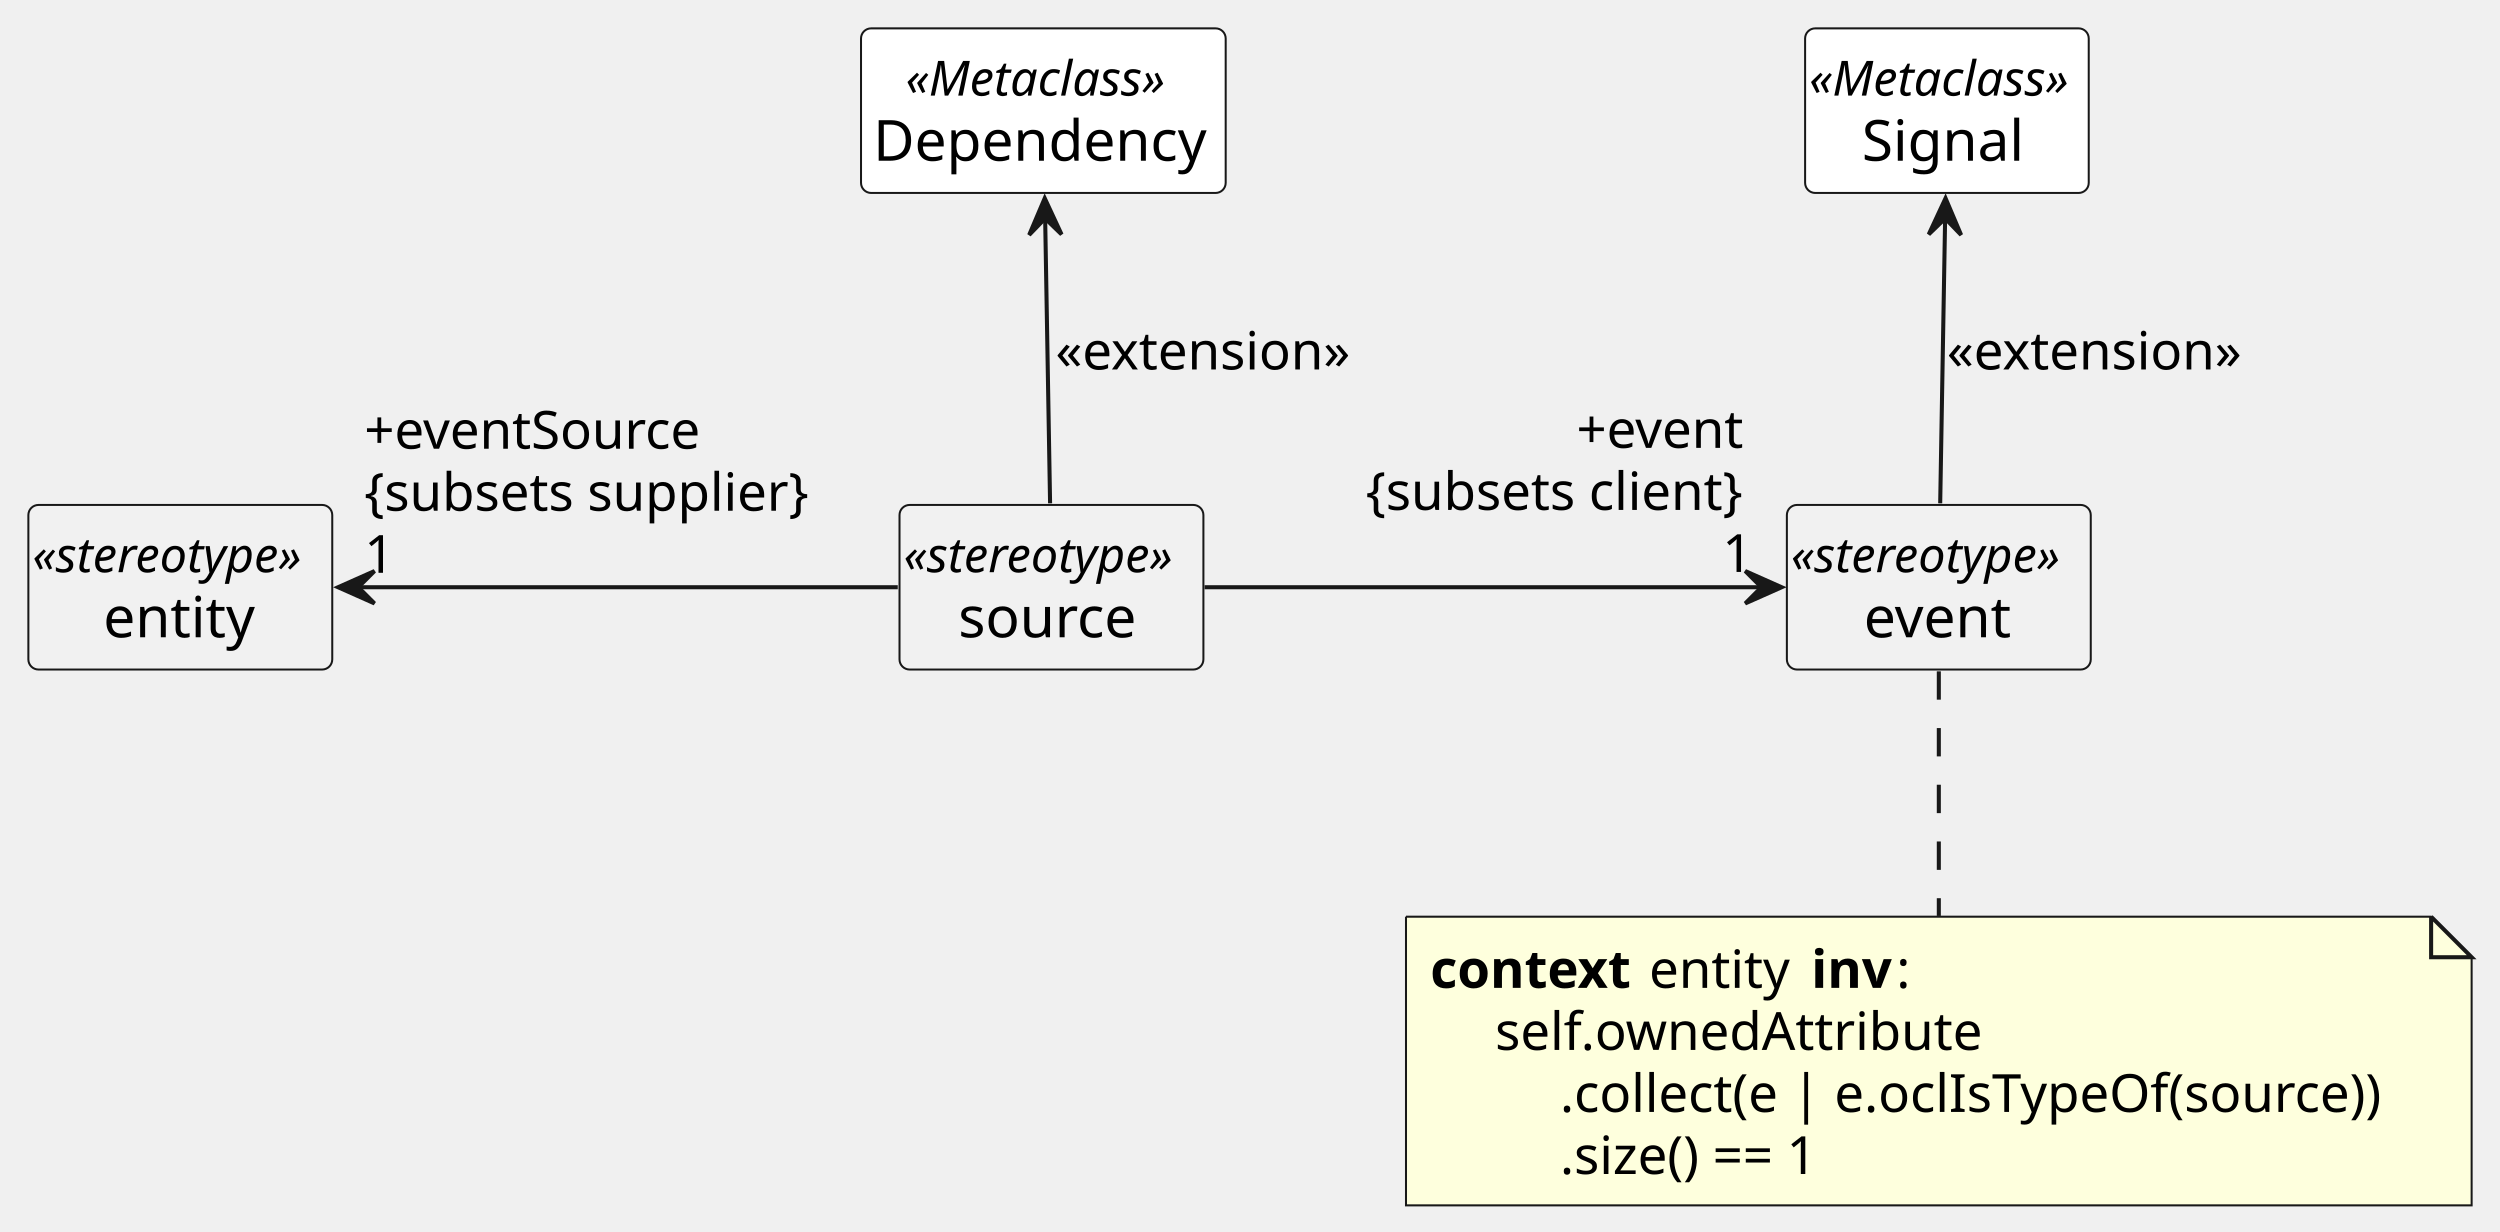
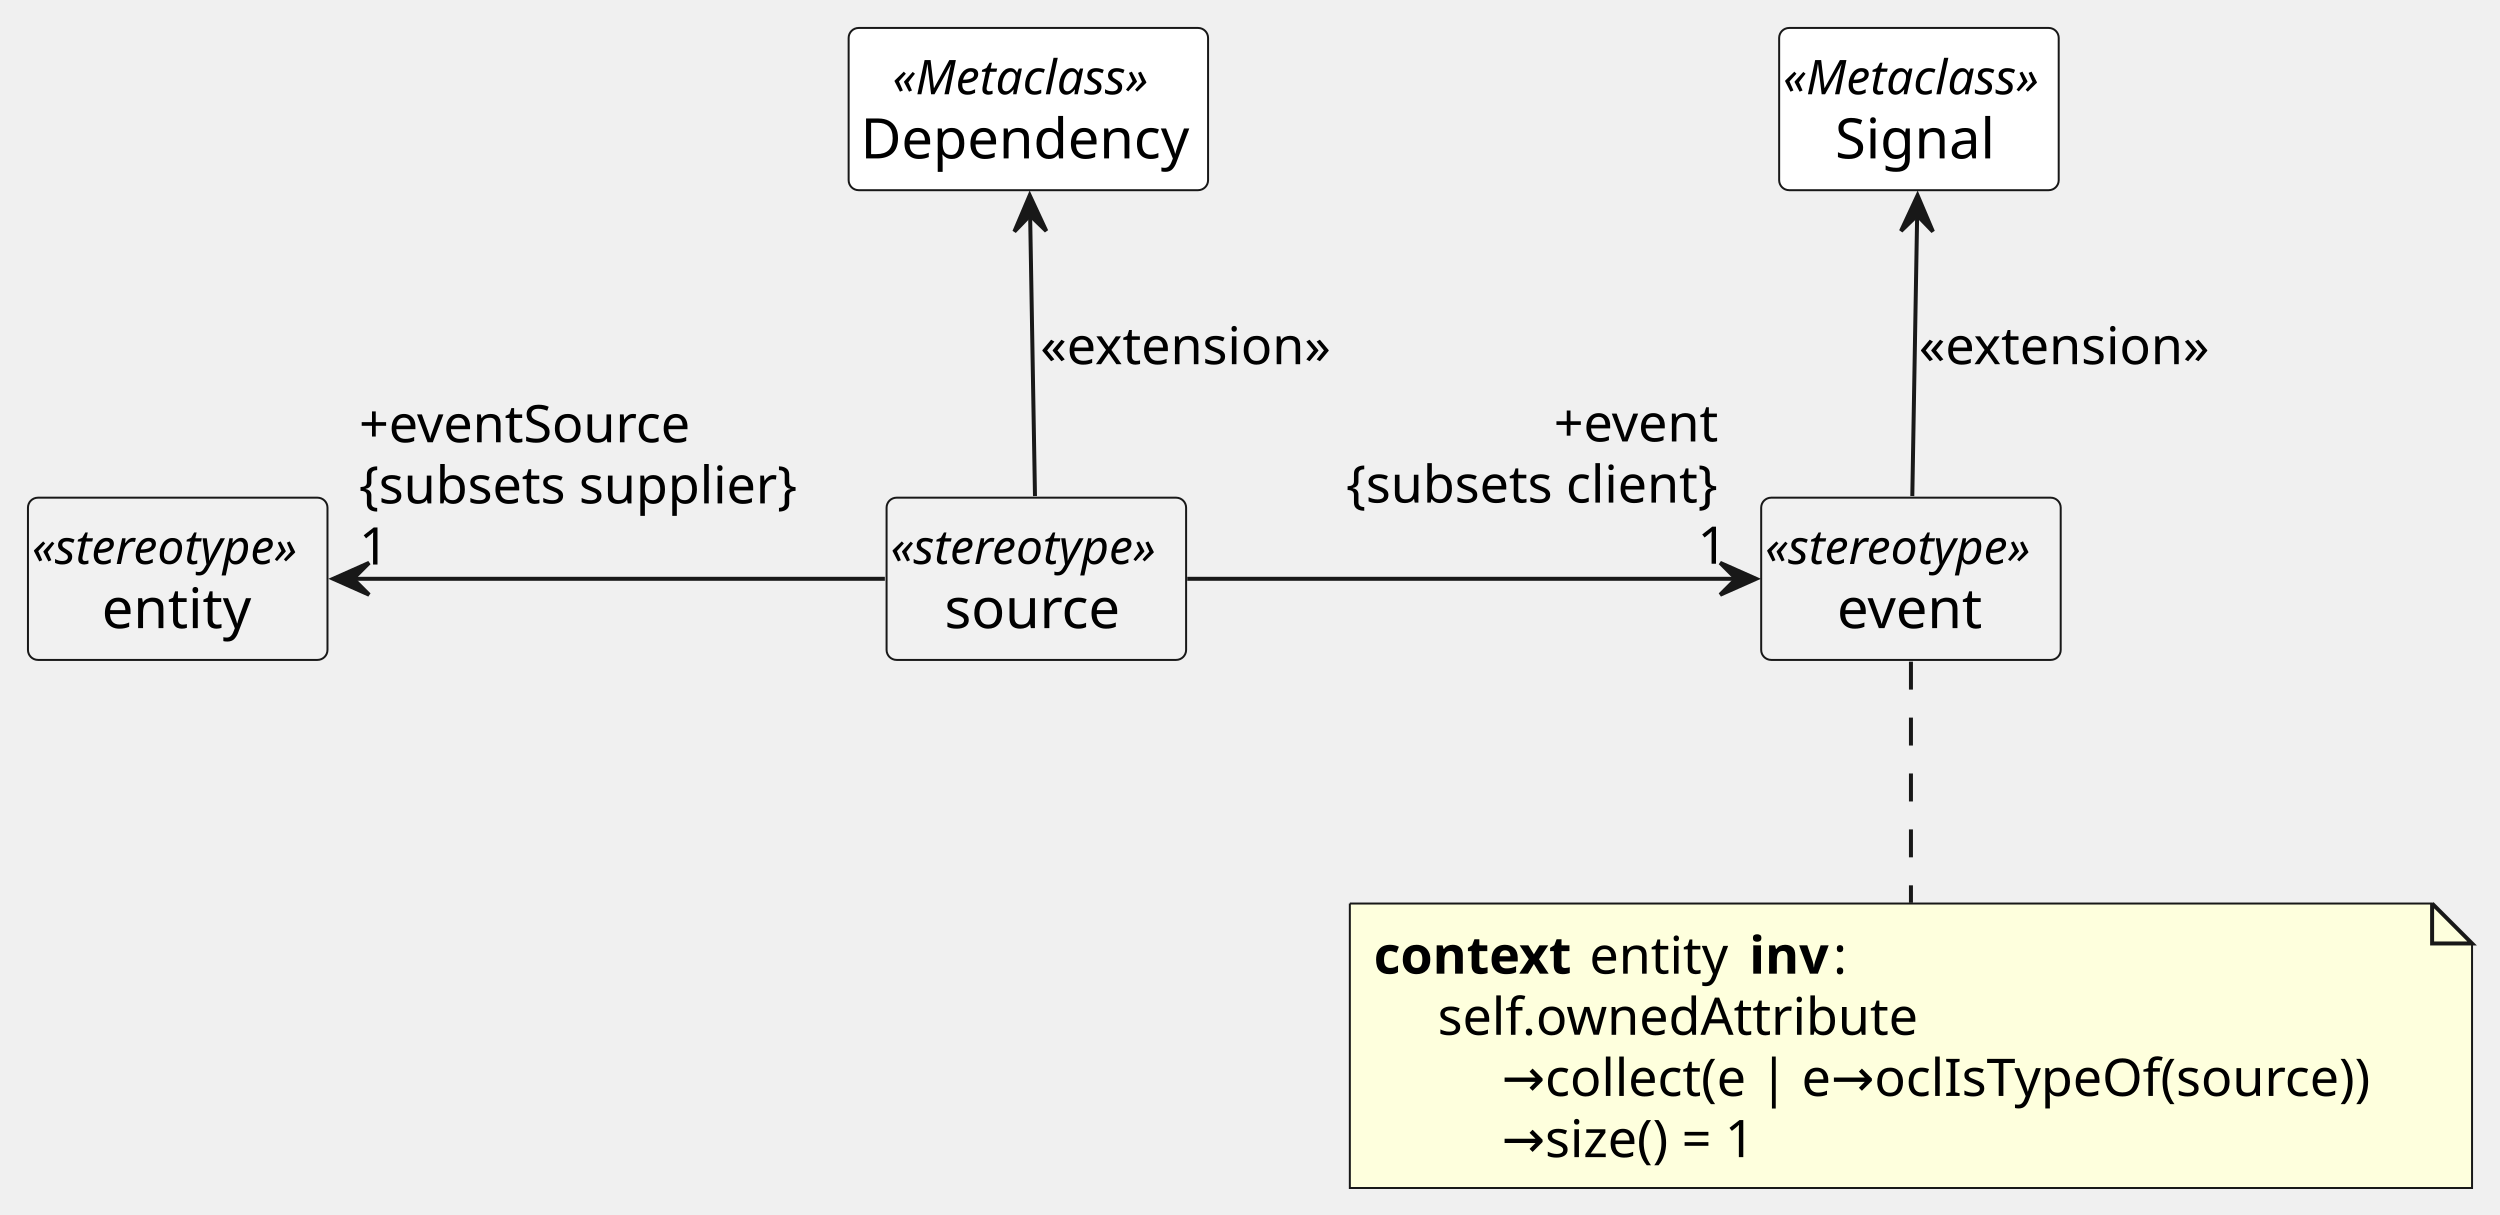
- <svg xmlns="http://www.w3.org/2000/svg" contentStyleType="text/css" height="304px" preserveAspectRatio="none" style="width:617px;height:304px;" version="1.1" viewBox="0 0 617 304" width="617px" zoomAndPan="magnify">
+ <svg xmlns="http://www.w3.org/2000/svg" contentStyleType="text/css" height="304px" preserveAspectRatio="none" style="width:626px;height:304px;" version="1.1" viewBox="0 0 626 304" width="626px" zoomAndPan="magnify">
  <defs />
  <g>
    <g id="elem_entity">
      <rect codeLine="9" fill="#F1F1F1" height="40.621" id="entity" rx="2.5" ry="2.5" style="stroke:#181818;stroke-width:0.5;" width="75" x="7" y="124.62" />
      <text fill="#000000" font-family="sans-serif" font-size="12" font-style="italic" lengthAdjust="spacing" textLength="73" x="8" y="141.222">«stereotype»</text>
      <text fill="#000000" font-family="sans-serif" font-size="14" lengthAdjust="spacing" textLength="38" x="25.5" y="157.288">entity</text>
    </g>
    <g id="elem_Signal">
      <rect codeLine="11" fill="#FFFFFF" height="40.621" id="Signal" rx="2.5" ry="2.5" style="stroke:#181818;stroke-width:0.5;" width="70" x="445.5" y="7" />
      <text fill="#000000" font-family="sans-serif" font-size="12" font-style="italic" lengthAdjust="spacing" textLength="68" x="446.5" y="23.602">«Metaclass»</text>
      <text fill="#000000" font-family="sans-serif" font-size="14" lengthAdjust="spacing" textLength="42" x="459.5" y="39.668">Signal</text>
    </g>
    <g id="elem_event">
      <rect codeLine="12" fill="#F1F1F1" height="40.621" id="event" rx="2.5" ry="2.5" style="stroke:#181818;stroke-width:0.5;" width="75" x="441" y="124.62" />
      <text fill="#000000" font-family="sans-serif" font-size="12" font-style="italic" lengthAdjust="spacing" textLength="73" x="442" y="141.222">«stereotype»</text>
      <text fill="#000000" font-family="sans-serif" font-size="14" lengthAdjust="spacing" textLength="37" x="460" y="157.288">event</text>
    </g>
    <g id="elem_Dependency">
      <rect codeLine="15" fill="#FFFFFF" height="40.621" id="Dependency" rx="2.5" ry="2.5" style="stroke:#181818;stroke-width:0.5;" width="90" x="212.5" y="7" />
      <text fill="#000000" font-family="sans-serif" font-size="12" font-style="italic" lengthAdjust="spacing" textLength="68" x="223.5" y="23.602">«Metaclass»</text>
      <text fill="#000000" font-family="sans-serif" font-size="14" lengthAdjust="spacing" textLength="84" x="215.5" y="39.668">Dependency</text>
    </g>
    <g id="elem_source">
      <rect codeLine="16" fill="#F1F1F1" height="40.621" id="source" rx="2.5" ry="2.5" style="stroke:#181818;stroke-width:0.5;" width="75" x="222" y="124.62" />
      <text fill="#000000" font-family="sans-serif" font-size="12" font-style="italic" lengthAdjust="spacing" textLength="73" x="223" y="141.222">«stereotype»</text>
      <text fill="#000000" font-family="sans-serif" font-size="14" lengthAdjust="spacing" textLength="46" x="236.5" y="157.288">source</text>
    </g>
    <g id="elem_GMN14">
-       <path d="M347,226.24 L347,297.482 L610,297.482 L610,236.24 L600,226.24 L347,226.24 " fill="#FEFFDD" style="stroke:#181818;stroke-width:0.5;" />
-       <path d="M600,226.24 L600,236.24 L610,236.24 L600,226.24 " fill="#FEFFDD" style="stroke:#181818;stroke-width:1.0;" />
-       <text fill="#000000" font-family="sans-serif" font-size="13" font-weight="bold" lengthAdjust="spacing" textLength="50" x="353" y="243.808">context</text>
-       <text fill="#000000" font-family="sans-serif" font-size="13" lengthAdjust="spacing" textLength="36" x="407" y="243.808">entity</text>
-       <text fill="#000000" font-family="sans-serif" font-size="13" font-weight="bold" lengthAdjust="spacing" textLength="21" x="447" y="243.808">inv</text>
-       <text fill="#000000" font-family="sans-serif" font-size="13" lengthAdjust="spacing" textLength="4" x="468" y="243.808">:</text>
-       <text fill="#000000" font-family="sans-serif" font-size="13" lengthAdjust="spacing" textLength="124" x="369" y="259.119">self.ownedAttribute</text>
-       <text fill="#000000" font-family="sans-serif" font-size="13" lengthAdjust="spacing" textLength="210" x="385" y="274.43">.collect(e | e.oclIsTypeOf(source))</text>
-       <text fill="#000000" font-family="sans-serif" font-size="13" lengthAdjust="spacing" textLength="73" x="385" y="289.74">.size() == 1</text>
+       <path d="M338,226.24 L338,297.482 L619,297.482 L619,236.24 L609,226.24 L338,226.24 " fill="#FEFFDD" style="stroke:#181818;stroke-width:0.5;" />
+       <path d="M609,226.24 L609,236.24 L619,236.24 L609,226.24 " fill="#FEFFDD" style="stroke:#181818;stroke-width:1.0;" />
+       <text fill="#000000" font-family="sans-serif" font-size="13" font-weight="bold" lengthAdjust="spacing" textLength="50" x="344" y="243.808">context</text>
+       <text fill="#000000" font-family="sans-serif" font-size="13" lengthAdjust="spacing" textLength="36" x="398" y="243.808">entity</text>
+       <text fill="#000000" font-family="sans-serif" font-size="13" font-weight="bold" lengthAdjust="spacing" textLength="21" x="438" y="243.808">inv</text>
+       <text fill="#000000" font-family="sans-serif" font-size="13" lengthAdjust="spacing" textLength="4" x="459" y="243.808">:</text>
+       <text fill="#000000" font-family="sans-serif" font-size="13" lengthAdjust="spacing" textLength="124" x="360" y="259.119">self.ownedAttribute</text>
+       <text fill="#000000" font-family="sans-serif" font-size="13" lengthAdjust="spacing" textLength="228" x="376" y="274.43">→collect(e | e→oclIsTypeOf(source))</text>
+       <text fill="#000000" font-family="sans-serif" font-size="13" lengthAdjust="spacing" textLength="72" x="376" y="289.74">→size() = 1</text>
    </g>
    <g id="link_Signal_event">
      <path codeLine="13" d="M480.06,53.66 C479.69,74.89 479.18,104.75 478.84,124.22 " fill="none" id="Signal-backto-event" style="stroke:#181818;stroke-width:1.0;" />
      <polygon fill="#181818" points="480.16,48.92,476.006,57.85,480.074,53.919,484.005,57.987,480.16,48.92" style="stroke:#181818;stroke-width:1.0;" />
      <text fill="#000000" font-family="sans-serif" font-size="13" lengthAdjust="spacing" textLength="76" x="480.5" y="91.188">«extension»</text>
    </g>
    <g id="link_Dependency_source">
      <path codeLine="17" d="M257.94,53.66 C258.31,74.89 258.82,104.75 259.16,124.22 " fill="none" id="Dependency-backto-source" style="stroke:#181818;stroke-width:1.0;" />
      <polygon fill="#181818" points="257.84,48.92,253.995,57.987,257.926,53.919,261.994,57.85,257.84,48.92" style="stroke:#181818;stroke-width:1.0;" />
      <text fill="#000000" font-family="sans-serif" font-size="13" lengthAdjust="spacing" textLength="76" x="260.5" y="91.188">«extension»</text>
    </g>
    <g id="link_entity_source">
      <path codeLine="19" d="M88.42,144.93 C103.27,144.93 116.17,144.93 116.17,144.93 C116.17,144.93 187.83,144.93 187.83,144.93 C187.83,144.93 204.38,144.93 221.57,144.93 " fill="none" id="entity-backto-source" style="stroke:#181818;stroke-width:1.0;" />
      <polygon fill="#181818" points="83.43,144.93,92.43,148.93,88.43,144.93,92.43,140.93,83.43,144.93" style="stroke:#181818;stroke-width:1.0;" />
      <text fill="#000000" font-family="sans-serif" font-size="13" lengthAdjust="spacing" textLength="86" x="89.915" y="110.743">+eventSource</text>
      <text fill="#000000" font-family="sans-serif" font-size="13" lengthAdjust="spacing" textLength="112" x="89.915" y="126.053">{subsets supplier}</text>
      <text fill="#000000" font-family="sans-serif" font-size="13" lengthAdjust="spacing" textLength="8" x="89.915" y="141.364">1</text>
    </g>
    <g id="link_source_event">
      <path codeLine="20" d="M297.28,144.93 C315.1,144.93 332.5,144.93 332.5,144.93 C332.5,144.93 405.5,144.93 405.5,144.93 C405.5,144.93 419.31,144.93 434.91,144.93 " fill="none" id="source-to-event" style="stroke:#181818;stroke-width:1.0;" />
      <polygon fill="#181818" points="439.72,144.93,430.72,140.93,434.72,144.93,430.72,148.93,439.72,144.93" style="stroke:#181818;stroke-width:1.0;" />
      <text fill="#000000" font-family="sans-serif" font-size="13" lengthAdjust="spacing" textLength="44" x="389.08" y="110.536">+event</text>
      <text fill="#000000" font-family="sans-serif" font-size="13" lengthAdjust="spacing" textLength="96" x="337.08" y="125.846">{subsets client}</text>
      <text fill="#000000" font-family="sans-serif" font-size="13" lengthAdjust="spacing" textLength="8" x="425.08" y="141.157">1</text>
    </g>
    <g id="link_event_GMN14">
      <path d="M478.5,165.68 C478.5,182.24 478.5,206.28 478.5,226.06 " fill="none" id="event-GMN14" style="stroke:#181818;stroke-width:1.0;stroke-dasharray:7.0,7.0;" />
    </g>
  </g>
</svg>
